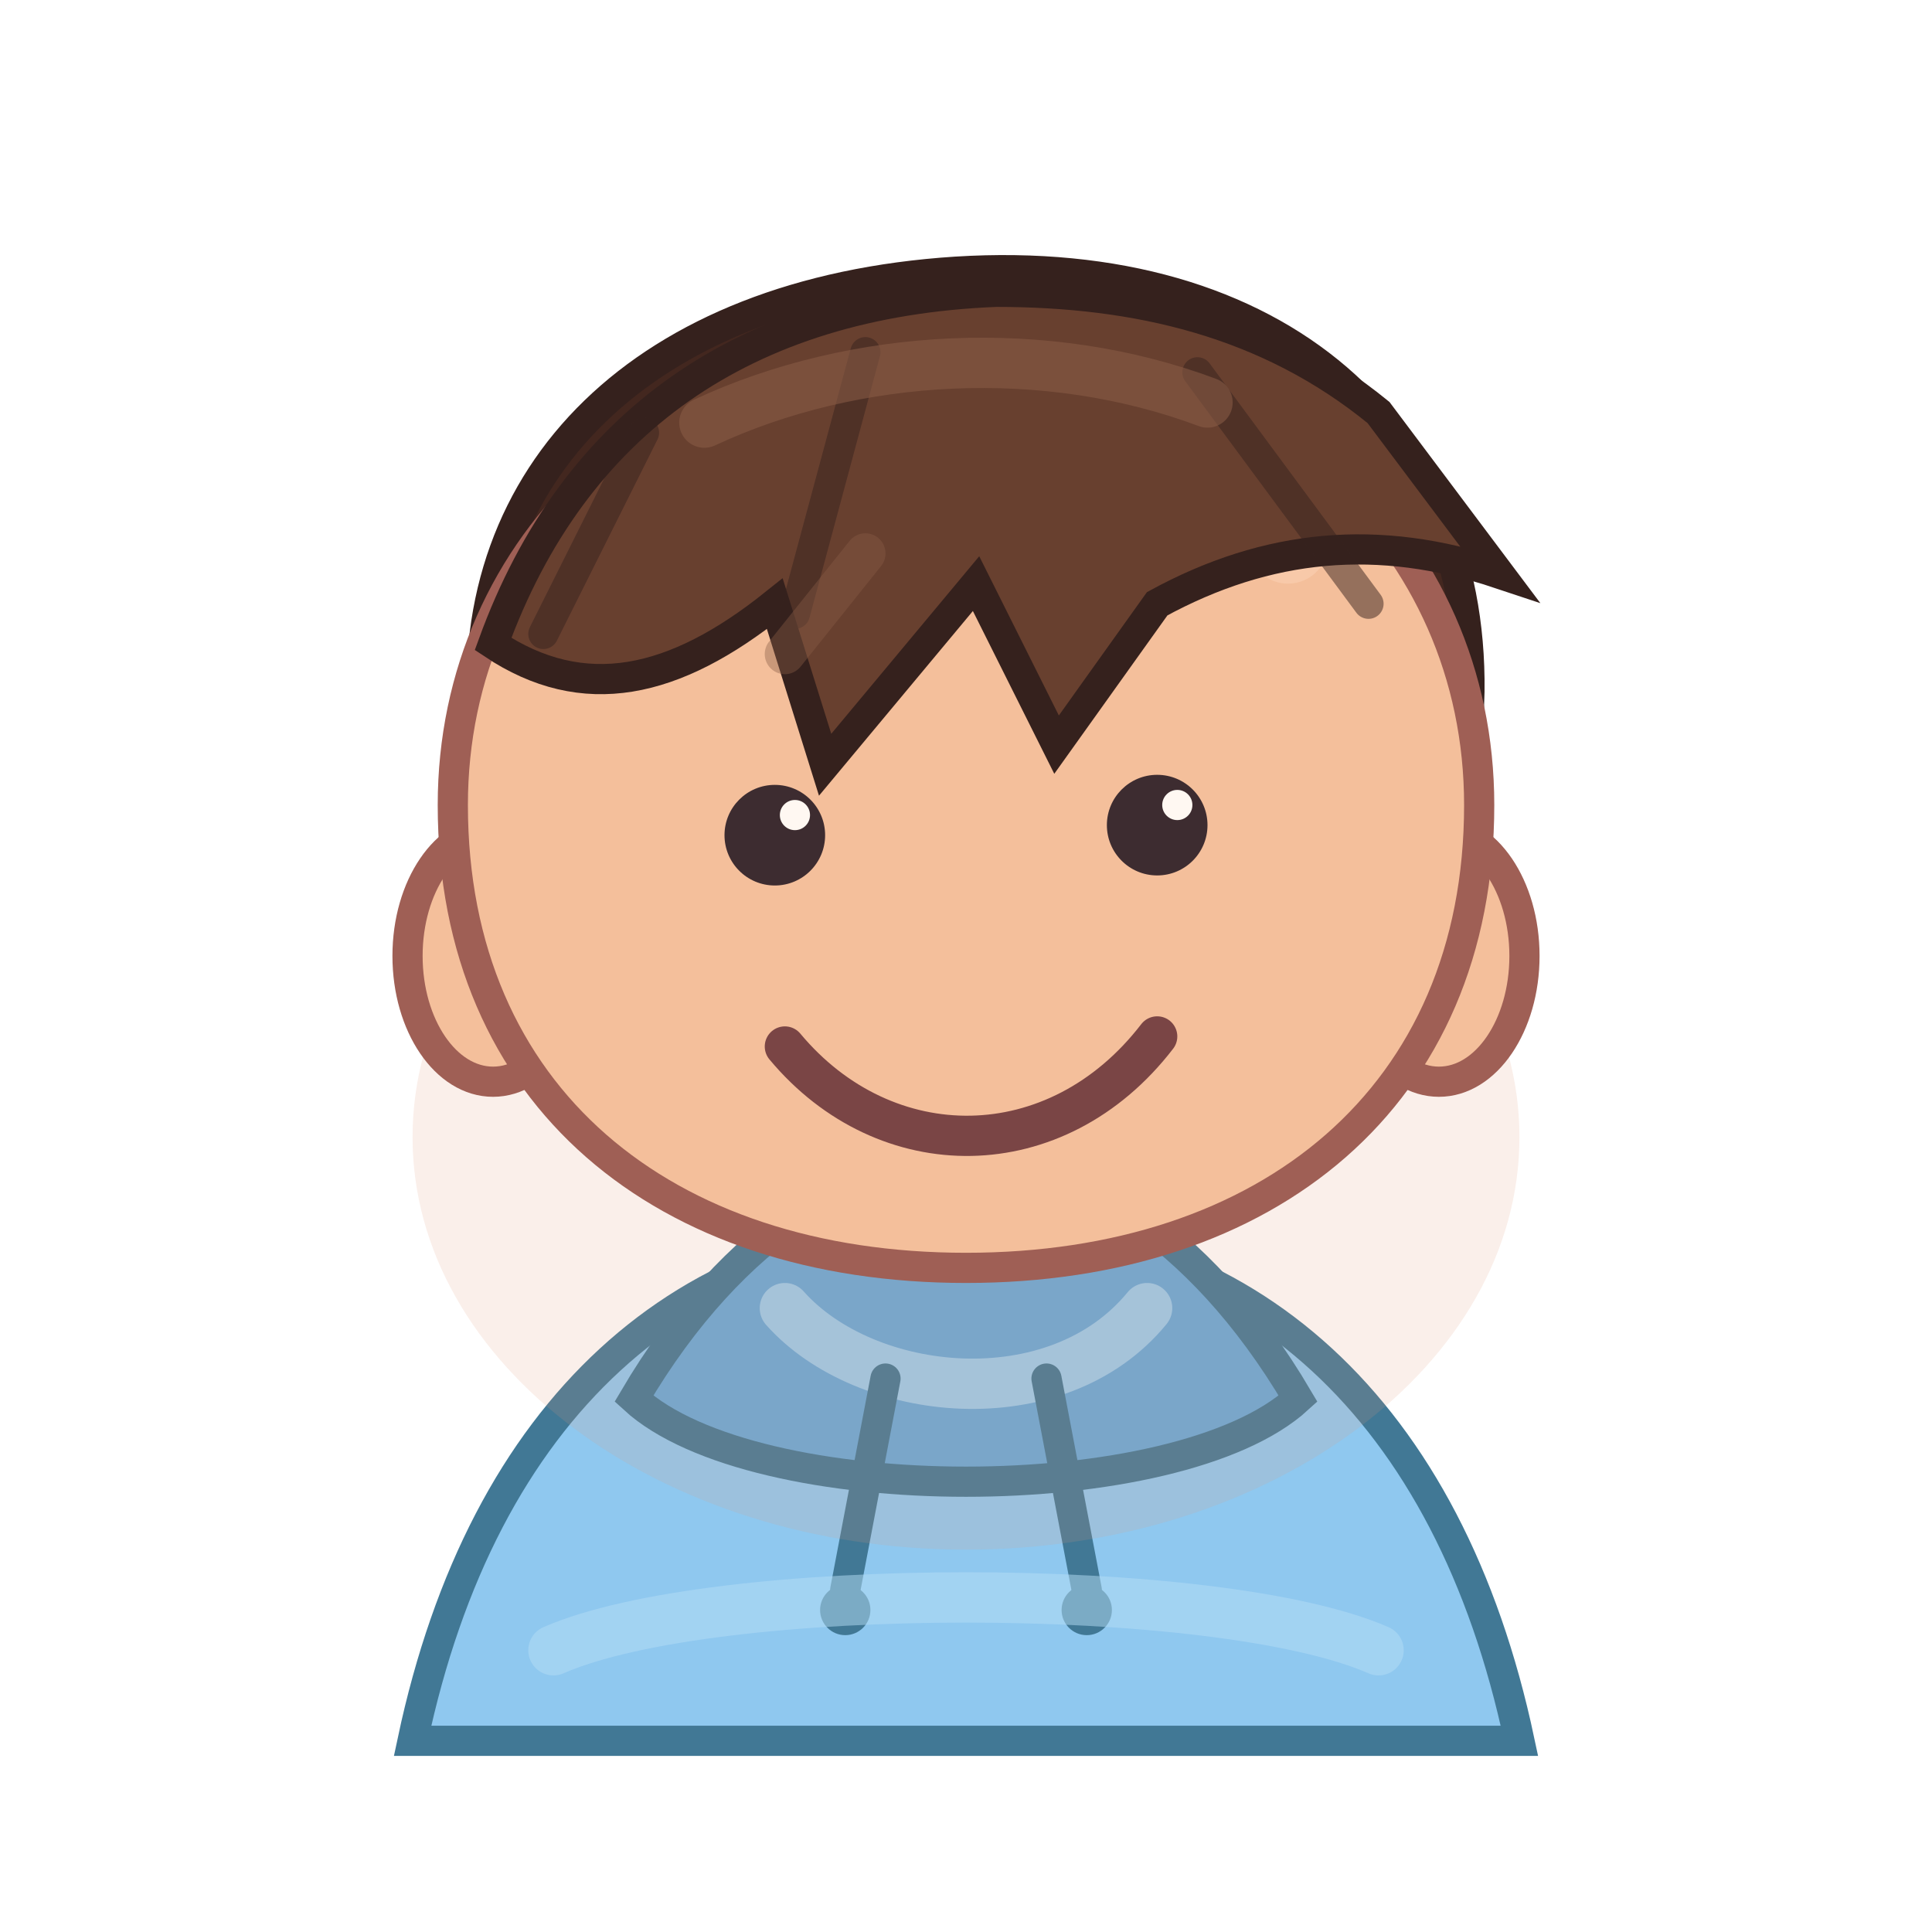
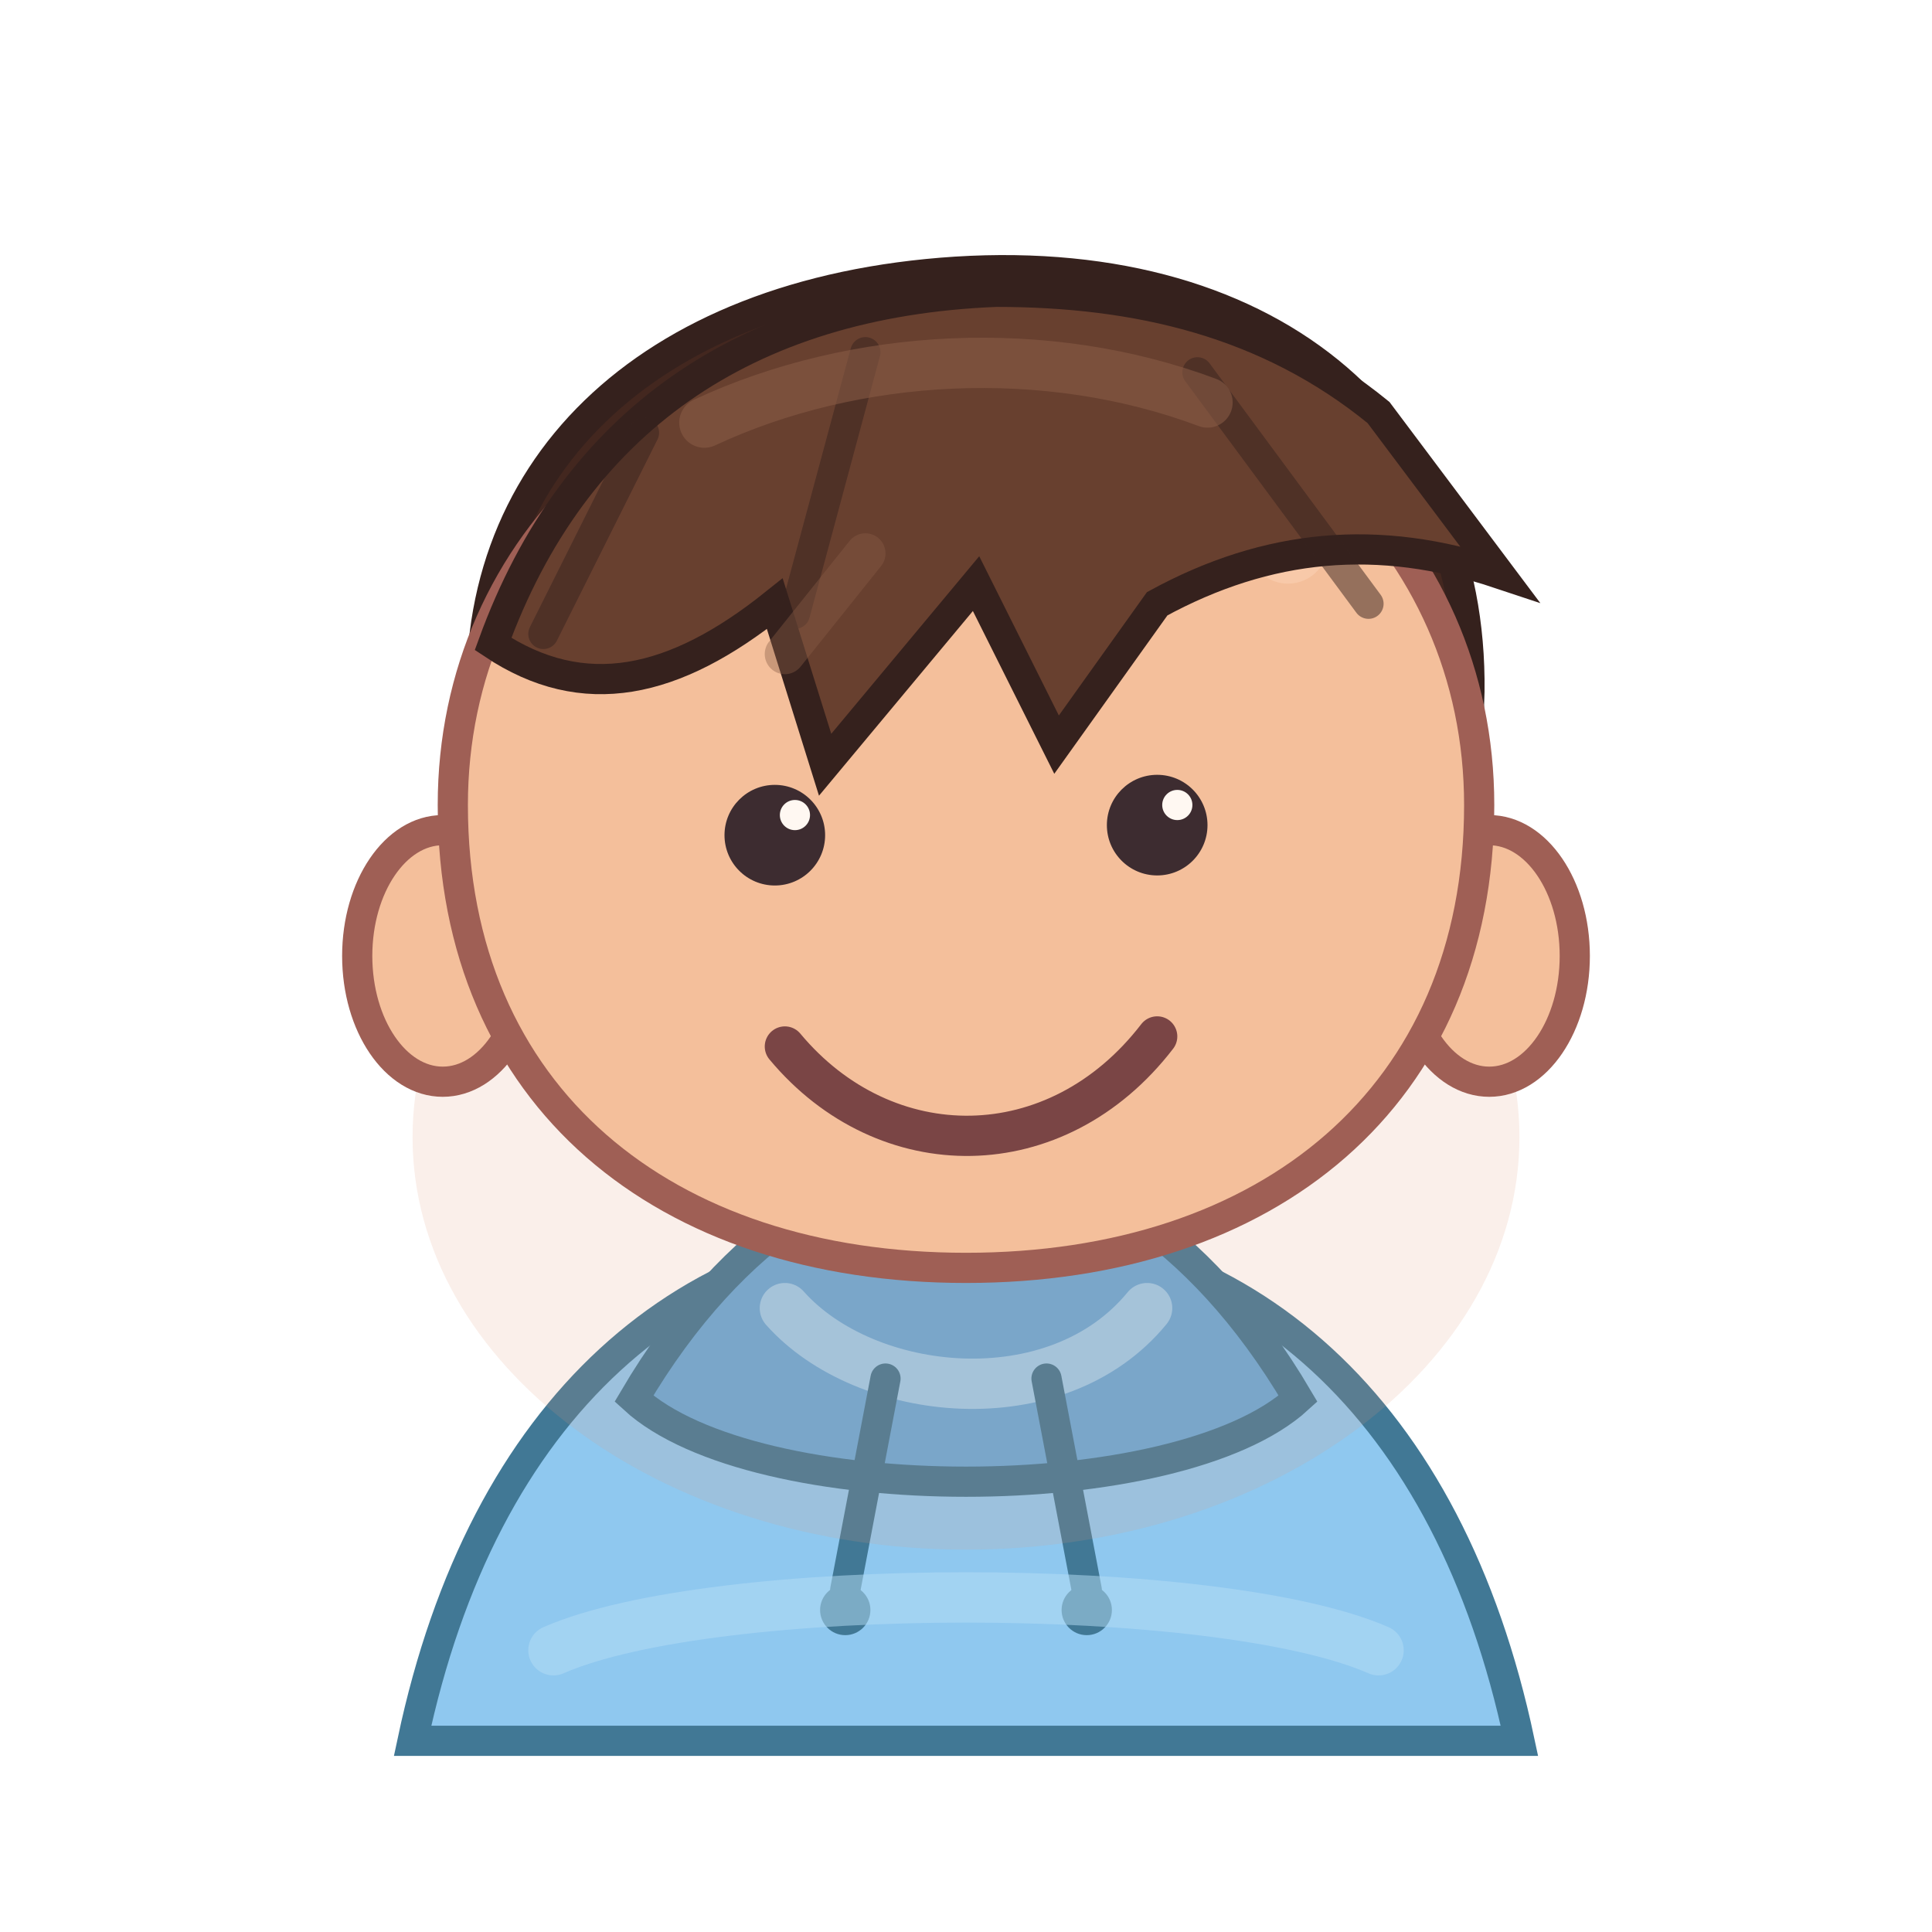
<svg xmlns="http://www.w3.org/2000/svg" viewBox="0 0 192 192" width="192" height="192" role="img" aria-label="HomeOps Avatar V2 sample">
  <g id="avatar-v2-layer-back-hair">
    <path data-hair-style="shortMessy" d="M48 72c-2-25 16-43 47-45 32-2 52 16 51 43-11-7-23-8-36-5-18 4-35 3-51-5-5 3-9 7-11 12z" fill="#43271f" stroke="#35211d" stroke-width="3" />
  </g>
  <g id="avatar-v2-layer-shirt">
    <path d="M41 173c7-33 27-51 55-51s48 18 55 51z" fill="#8fc8ef" stroke="#417895" stroke-width="3" />
    <path d="M63 139c10-17 23-24 33-24s23 7 33 24c-12 11-54 11-66 0z" fill="#67a8d8" stroke="#417895" stroke-width="3" />
    <path d="M78 130c8 9 27 11 36 0" fill="none" stroke="#b6ddf6" stroke-width="5" stroke-linecap="round" opacity="0.65" />
    <path d="M88 137l-4 21M104 137l4 21" stroke="#417895" stroke-width="3" stroke-linecap="round" />
    <circle cx="84" cy="160" r="2.5" fill="#417895" />
    <circle cx="108" cy="160" r="2.5" fill="#417895" />
    <path d="M55 164c16-7 66-7 82 0" fill="none" stroke="#b6ddf6" stroke-width="5" stroke-linecap="round" opacity="0.5" />
  </g>
  <g id="avatar-v2-layer-base">
    <ellipse cx="96" cy="113" rx="55" ry="41" fill="#df9778" opacity="0.16" />
-     <ellipse data-anatomy="ear-left" cx="49" cy="95" rx="8.5" ry="12.5" fill="#f4bf9b" stroke="#9f5f55" stroke-width="3" />
-     <ellipse data-anatomy="ear-right" cx="143" cy="95" rx="8.5" ry="12.5" fill="#f4bf9b" stroke="#9f5f55" stroke-width="3" />
+     <ellipse data-anatomy="ear-left" cx="44" cy="95" rx="8.5" ry="12.5" fill="#f4bf9b" stroke="#9f5f55" stroke-width="3" />
+     <ellipse data-anatomy="ear-right" cx="148" cy="95" rx="8.5" ry="12.5" fill="#f4bf9b" stroke="#9f5f55" stroke-width="3" />
    <path data-anatomy="head-round" d="M96 34c30 0 51 20 51 46 0 29-21 46-51 46s-51-17-51-46c0-26 21-46 51-46z" fill="#f4bf9b" stroke="#9f5f55" stroke-width="3" />
    <path d="M64 56c17-17 45-21 64-2" fill="none" stroke="#ffd8bf" stroke-width="8" stroke-linecap="round" opacity="0.4" />
    <circle cx="77" cy="83" r="5" fill="#3d2c30" />
    <circle cx="115" cy="82" r="5" fill="#3d2c30" />
    <circle cx="79" cy="81" r="1.5" fill="#fff8f2" />
    <circle cx="117" cy="80" r="1.5" fill="#fff8f2" />
    <path d="M78 104c10 12 27 12 37-1" fill="none" stroke="#7a4545" stroke-width="4" stroke-linecap="round" />
  </g>
  <g id="avatar-v2-layer-front-hair">
    <path d="M49 64c8-22 25-34 50-35 14 0 27 3 38 12l12 16c-12-4-23-3-34 3l-10 14-8-16-15 18-5-16c-10 8-19 10-28 4z" fill="#68402f" stroke="#35211d" stroke-width="3" />
    <path d="M64 43l-10 20M86 35l-7 26M119 37l17 23" fill="none" stroke="#35211d" stroke-width="3" stroke-linecap="round" opacity="0.5" />
  </g>
  <g id="avatar-v2-layer-hair-highlights">
    <path d="M70 42c15-7 34-8 50-2" fill="none" stroke="#8a5d47" stroke-width="5" stroke-linecap="round" opacity="0.55" />
    <path d="M86 55l-8 10" fill="none" stroke="#8a5d47" stroke-width="4" stroke-linecap="round" opacity="0.4" />
  </g>
</svg>
